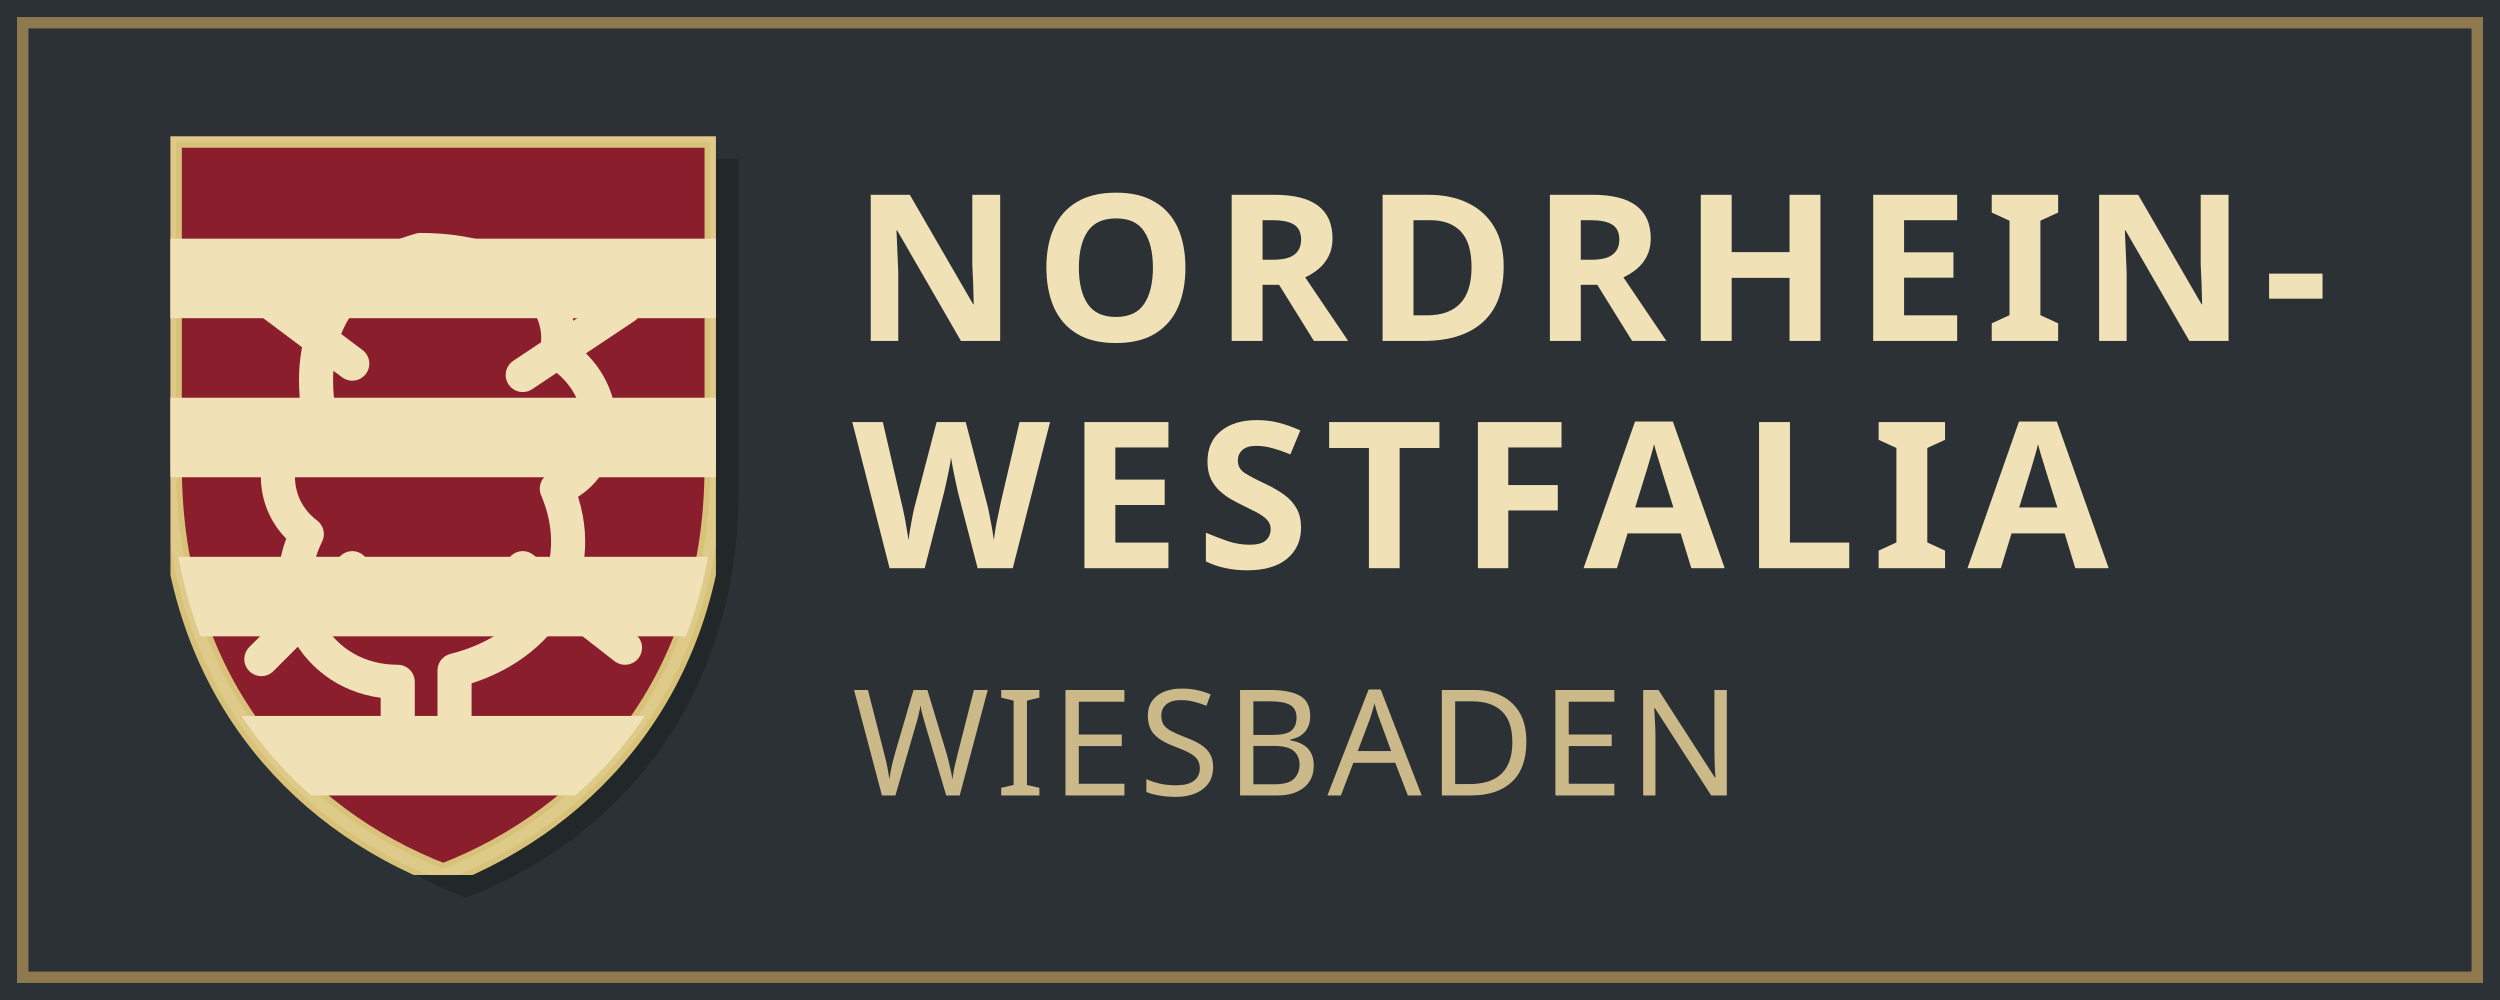
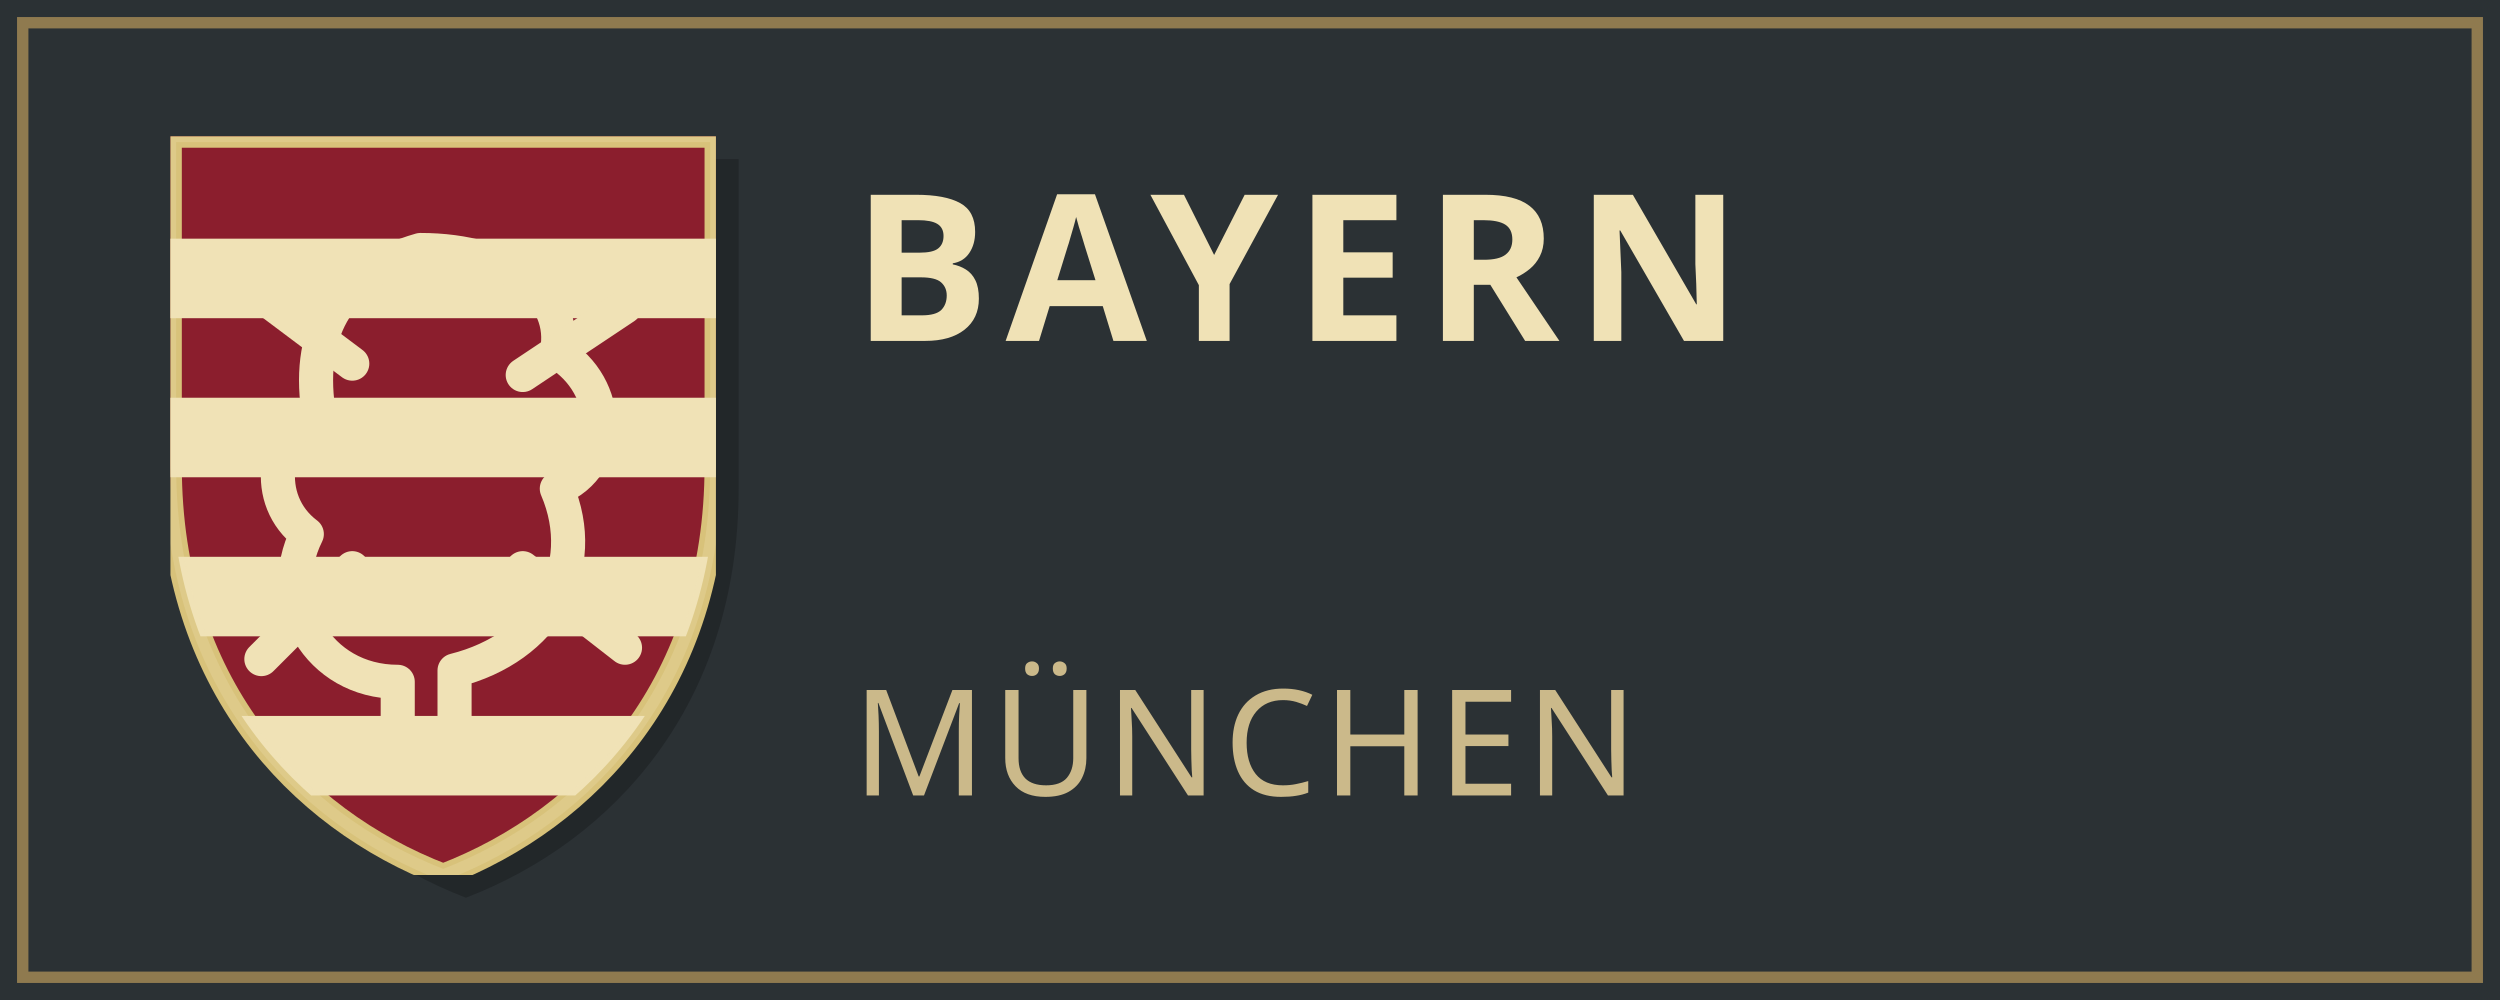
<svg xmlns="http://www.w3.org/2000/svg" width="220" height="88" viewBox="0 0 220 88">
  <defs>
    <symbol id="shield-base" viewBox="0 0 48 65">
      <path d="M0 0 H48 V29                C48 48 37 60 24 65                C11 60 0 48 0 29 Z" />
    </symbol>
    <symbol id="hessen-shield" viewBox="0 0 48 65">
      <use href="#shield-base" fill="#8B1E2D" stroke="#D8C27A" stroke-width="2" />
      <g clip-path="url(#shieldClip)">
        <rect x="0" y="9" width="48" height="7" fill="#F0E2B6" />
        <rect x="0" y="23" width="48" height="7" fill="#F0E2B6" />
        <rect x="0" y="37" width="48" height="7" fill="#F0E2B6" />
        <rect x="0" y="51" width="48" height="7" fill="#F0E2B6" />
        <path d="M22 10                  C15 12 12 17 13 24                  C9 26 8 32 12 35                  C9 41 13 48 20 48                  L20 56                  L25 56                  L25 47                  C33 45 37 38 34 31                  C39 29 39 22 34 19                  C35 14 30 10 22 10 Z" fill="none" stroke="#F0E2B6" stroke-width="3" stroke-linecap="round" stroke-linejoin="round" />
        <path d="M16 20 L8 14                  M31 21 L40 15                  M16 38 L8 46                  M31 38 L40 45" fill="none" stroke="#F0E2B6" stroke-width="3" stroke-linecap="round" />
      </g>
      <use href="#shield-base" fill="none" stroke="#F0E2B6" stroke-width="1" opacity="0.25" />
    </symbol>
    <clipPath id="shieldClip">
      <path d="M0 0 H48 V29                C48 48 37 60 24 65                C11 60 0 48 0 29 Z" />
    </clipPath>
  </defs>
  <rect x="0" y="0" width="220" height="88" fill="#2B3134" />
  <rect x="2" y="2" width="216" height="84" rx="0" fill="#2B3134" stroke="#8F7A4F" stroke-width="1" />
  <use href="#shield-base" x="17" y="14" width="48" height="65" fill="#111315" opacity="0.35" />
  <use href="#hessen-shield" x="15" y="12" width="48" height="65" />
  <text x="75" y="30" font-family="Futura, 'Futura PT', 'Trebuchet MS', sans-serif" font-size="18" font-weight="700" letter-spacing="1.4" fill="#F0E2B6">
-     NORDRHEIN-
+     BAYERN
  </text>
  <text x="75" y="50" font-family="Futura, 'Futura PT', 'Trebuchet MS', sans-serif" font-size="18" font-weight="700" letter-spacing="1.4" fill="#F0E2B6">
-     WESTFALIA
+     
  </text>
  <text x="75" y="70" font-family="Futura, 'Futura PT', 'Trebuchet MS', sans-serif" font-size="13" font-weight="400" letter-spacing="0.5" fill="#CBB98A">
-     WIESBADEN
+     MÜNCHEN
  </text>
</svg>
